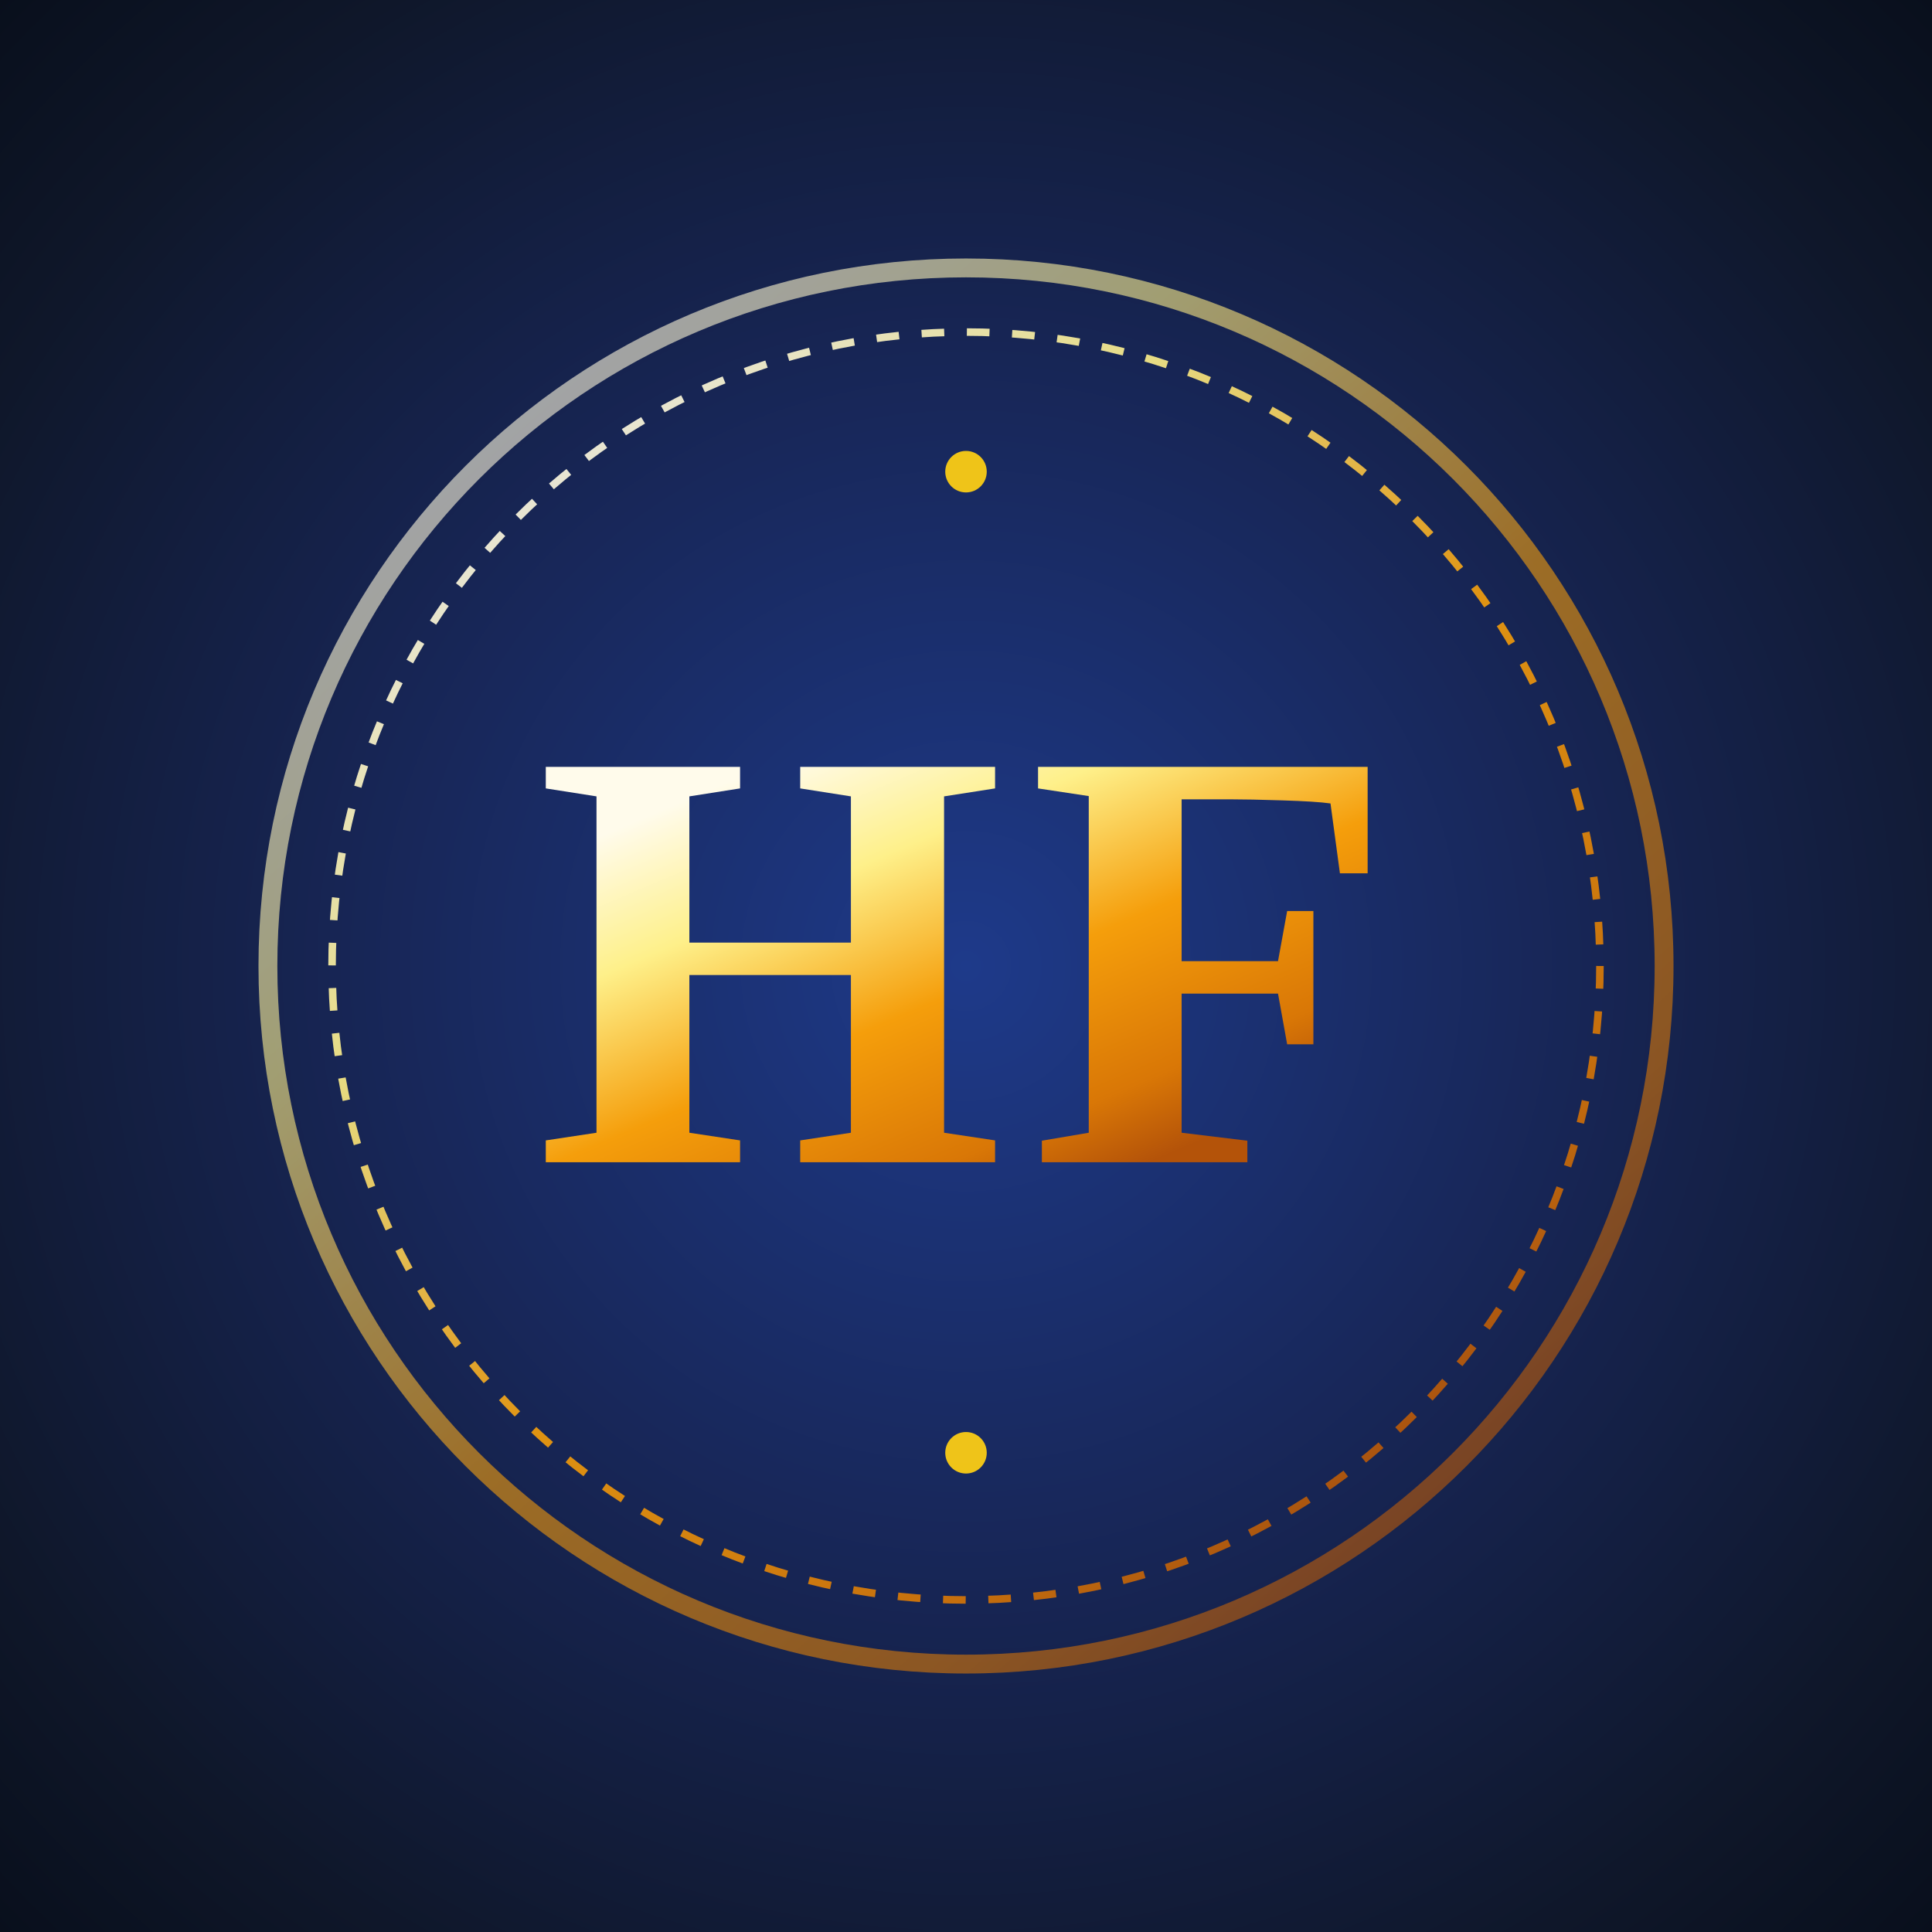
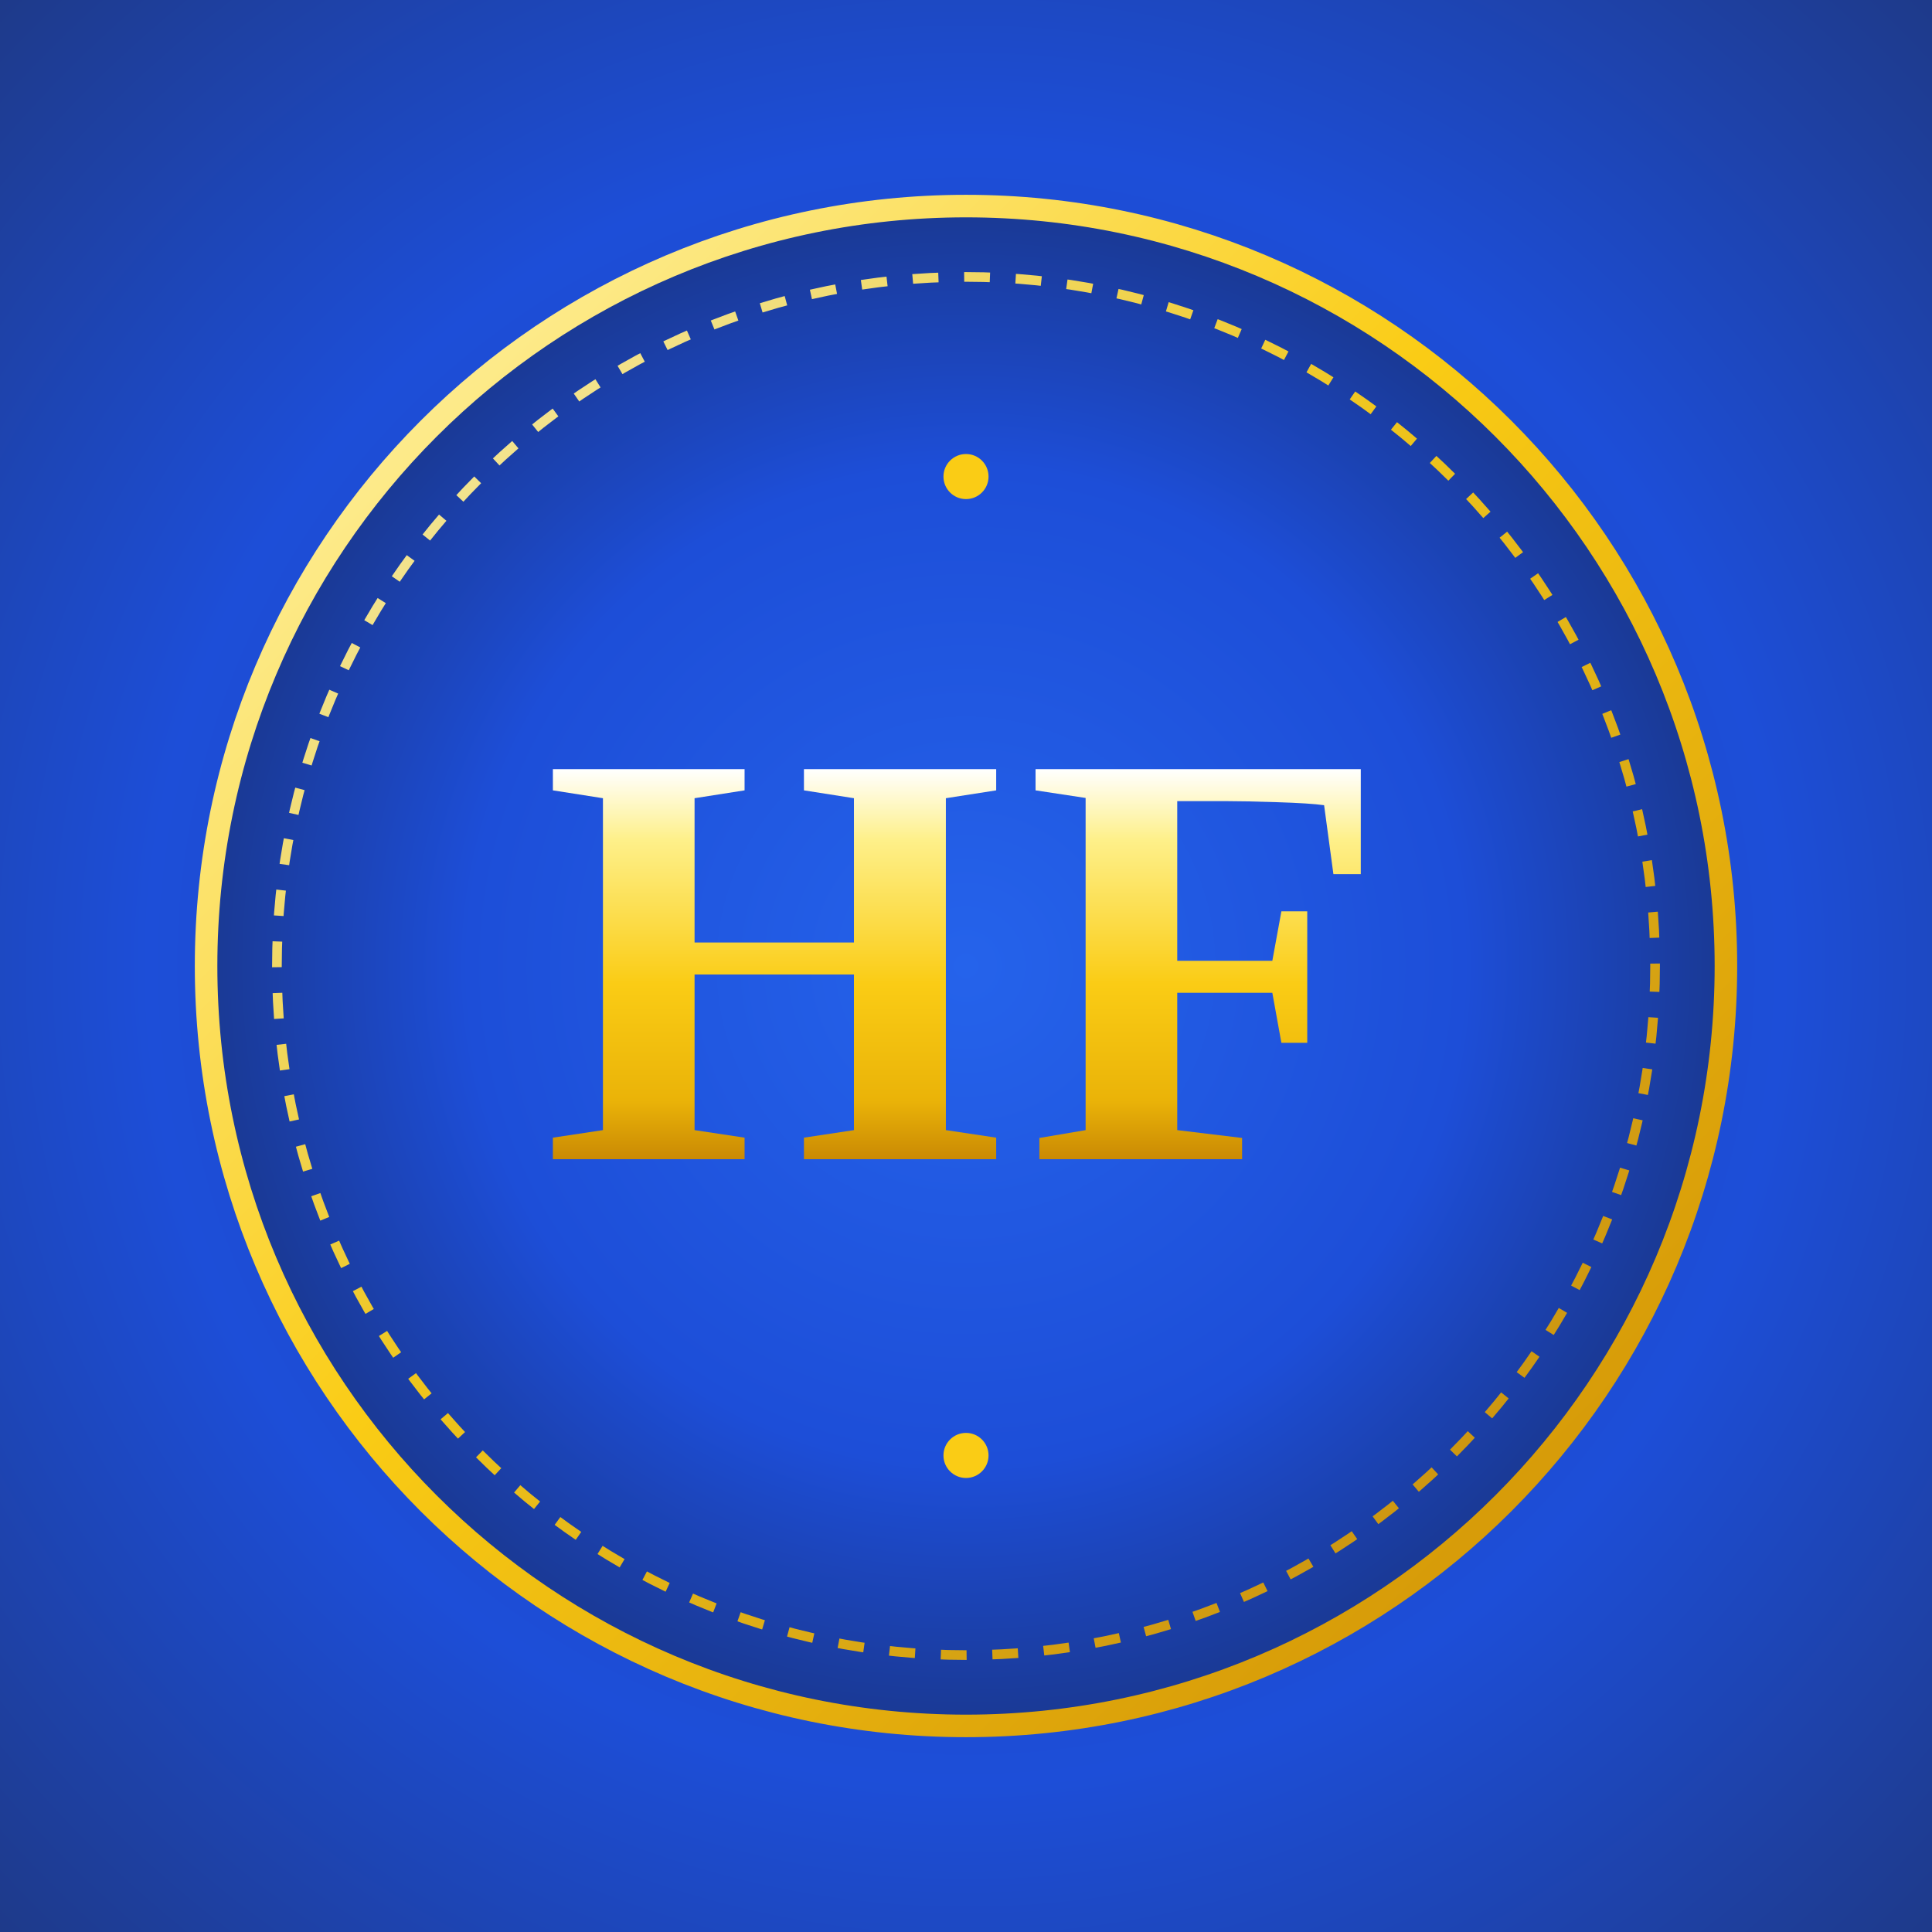
- <svg xmlns="http://www.w3.org/2000/svg" viewBox="0 0 512 512" width="512" height="512">
+ <svg xmlns="http://www.w3.org/2000/svg" viewBox="0 0 600 600" width="600" height="600">
  <defs>
-     <radialGradient id="bg" cx="50%" cy="50%" r="72%">
-       <stop offset="0%" stop-color="#1e3a8a" />
-       <stop offset="45%" stop-color="#172554" />
-       <stop offset="80%" stop-color="#0f172a" />
-       <stop offset="100%" stop-color="#080e1a" />
+     <radialGradient id="canvasBg" cx="50%" cy="50%" r="70%">
+       <stop offset="0%" stop-color="#1e40af" />
+       <stop offset="60%" stop-color="#1d4ed8" />
+       <stop offset="100%" stop-color="#1e3a8a" />
    </radialGradient>
-     <linearGradient id="gold" x1="15%" y1="10%" x2="85%" y2="90%">
-       <stop offset="0%" stop-color="#fffbeb" />
-       <stop offset="25%" stop-color="#fef08a" />
-       <stop offset="55%" stop-color="#f59e0b" />
-       <stop offset="85%" stop-color="#d97706" />
-       <stop offset="100%" stop-color="#b45309" />
+     <radialGradient id="discBg" cx="50%" cy="50%" r="65%">
+       <stop offset="0%" stop-color="#2563eb" />
+       <stop offset="50%" stop-color="#1d4ed8" />
+       <stop offset="100%" stop-color="#172554" />
+     </radialGradient>
+     <linearGradient id="goldLinear" x1="0%" y1="0%" x2="0%" y2="100%">
+       <stop offset="0%" stop-color="#ffffff" />
+       <stop offset="18%" stop-color="#fef08a" />
+       <stop offset="55%" stop-color="#facc15" />
+       <stop offset="85%" stop-color="#eab308" />
+       <stop offset="100%" stop-color="#ca8a04" />
+     </linearGradient>
+     <linearGradient id="ringGold" x1="0%" y1="0%" x2="100%" y2="100%">
+       <stop offset="0%" stop-color="#fef9c3" />
+       <stop offset="45%" stop-color="#facc15" />
+       <stop offset="100%" stop-color="#ca8a04" />
    </linearGradient>
  </defs>
-   <rect width="512" height="512" fill="url(#bg)" />
-   <circle cx="256" cy="256" r="185" fill="none" stroke="url(#gold)" stroke-width="5" opacity="0.6" />
-   <circle cx="256" cy="256" r="168" fill="none" stroke="url(#gold)" stroke-width="2" stroke-dasharray="6 6" opacity="0.9" />
-   <text x="256" y="308" fill="url(#gold)" font-family="Georgia, 'Times New Roman', serif" font-size="160" font-weight="bold" letter-spacing="6" text-anchor="middle">HF</text>
-   <circle cx="256" cy="125" r="5.5" fill="#facc15" opacity="0.95" />
-   <circle cx="256" cy="385" r="5.5" fill="#facc15" opacity="0.95" />
+   <rect width="600" height="600" fill="url(#canvasBg)" />
+   <circle cx="300" cy="300" r="236" fill="url(#discBg)" stroke="url(#ringGold)" stroke-width="7" />
+   <circle cx="300" cy="300" r="214" fill="none" stroke="url(#ringGold)" stroke-width="3" stroke-dasharray="8 8" opacity="0.95" />
+   <text x="300" y="360" fill="url(#goldLinear)" font-family="Georgia, 'Times New Roman', serif" font-size="185" font-weight="bold" letter-spacing="6" text-anchor="middle">HF</text>
+   <circle cx="300" cy="148" r="7" fill="#facc15" />
+   <circle cx="300" cy="452" r="7" fill="#facc15" />
</svg>
